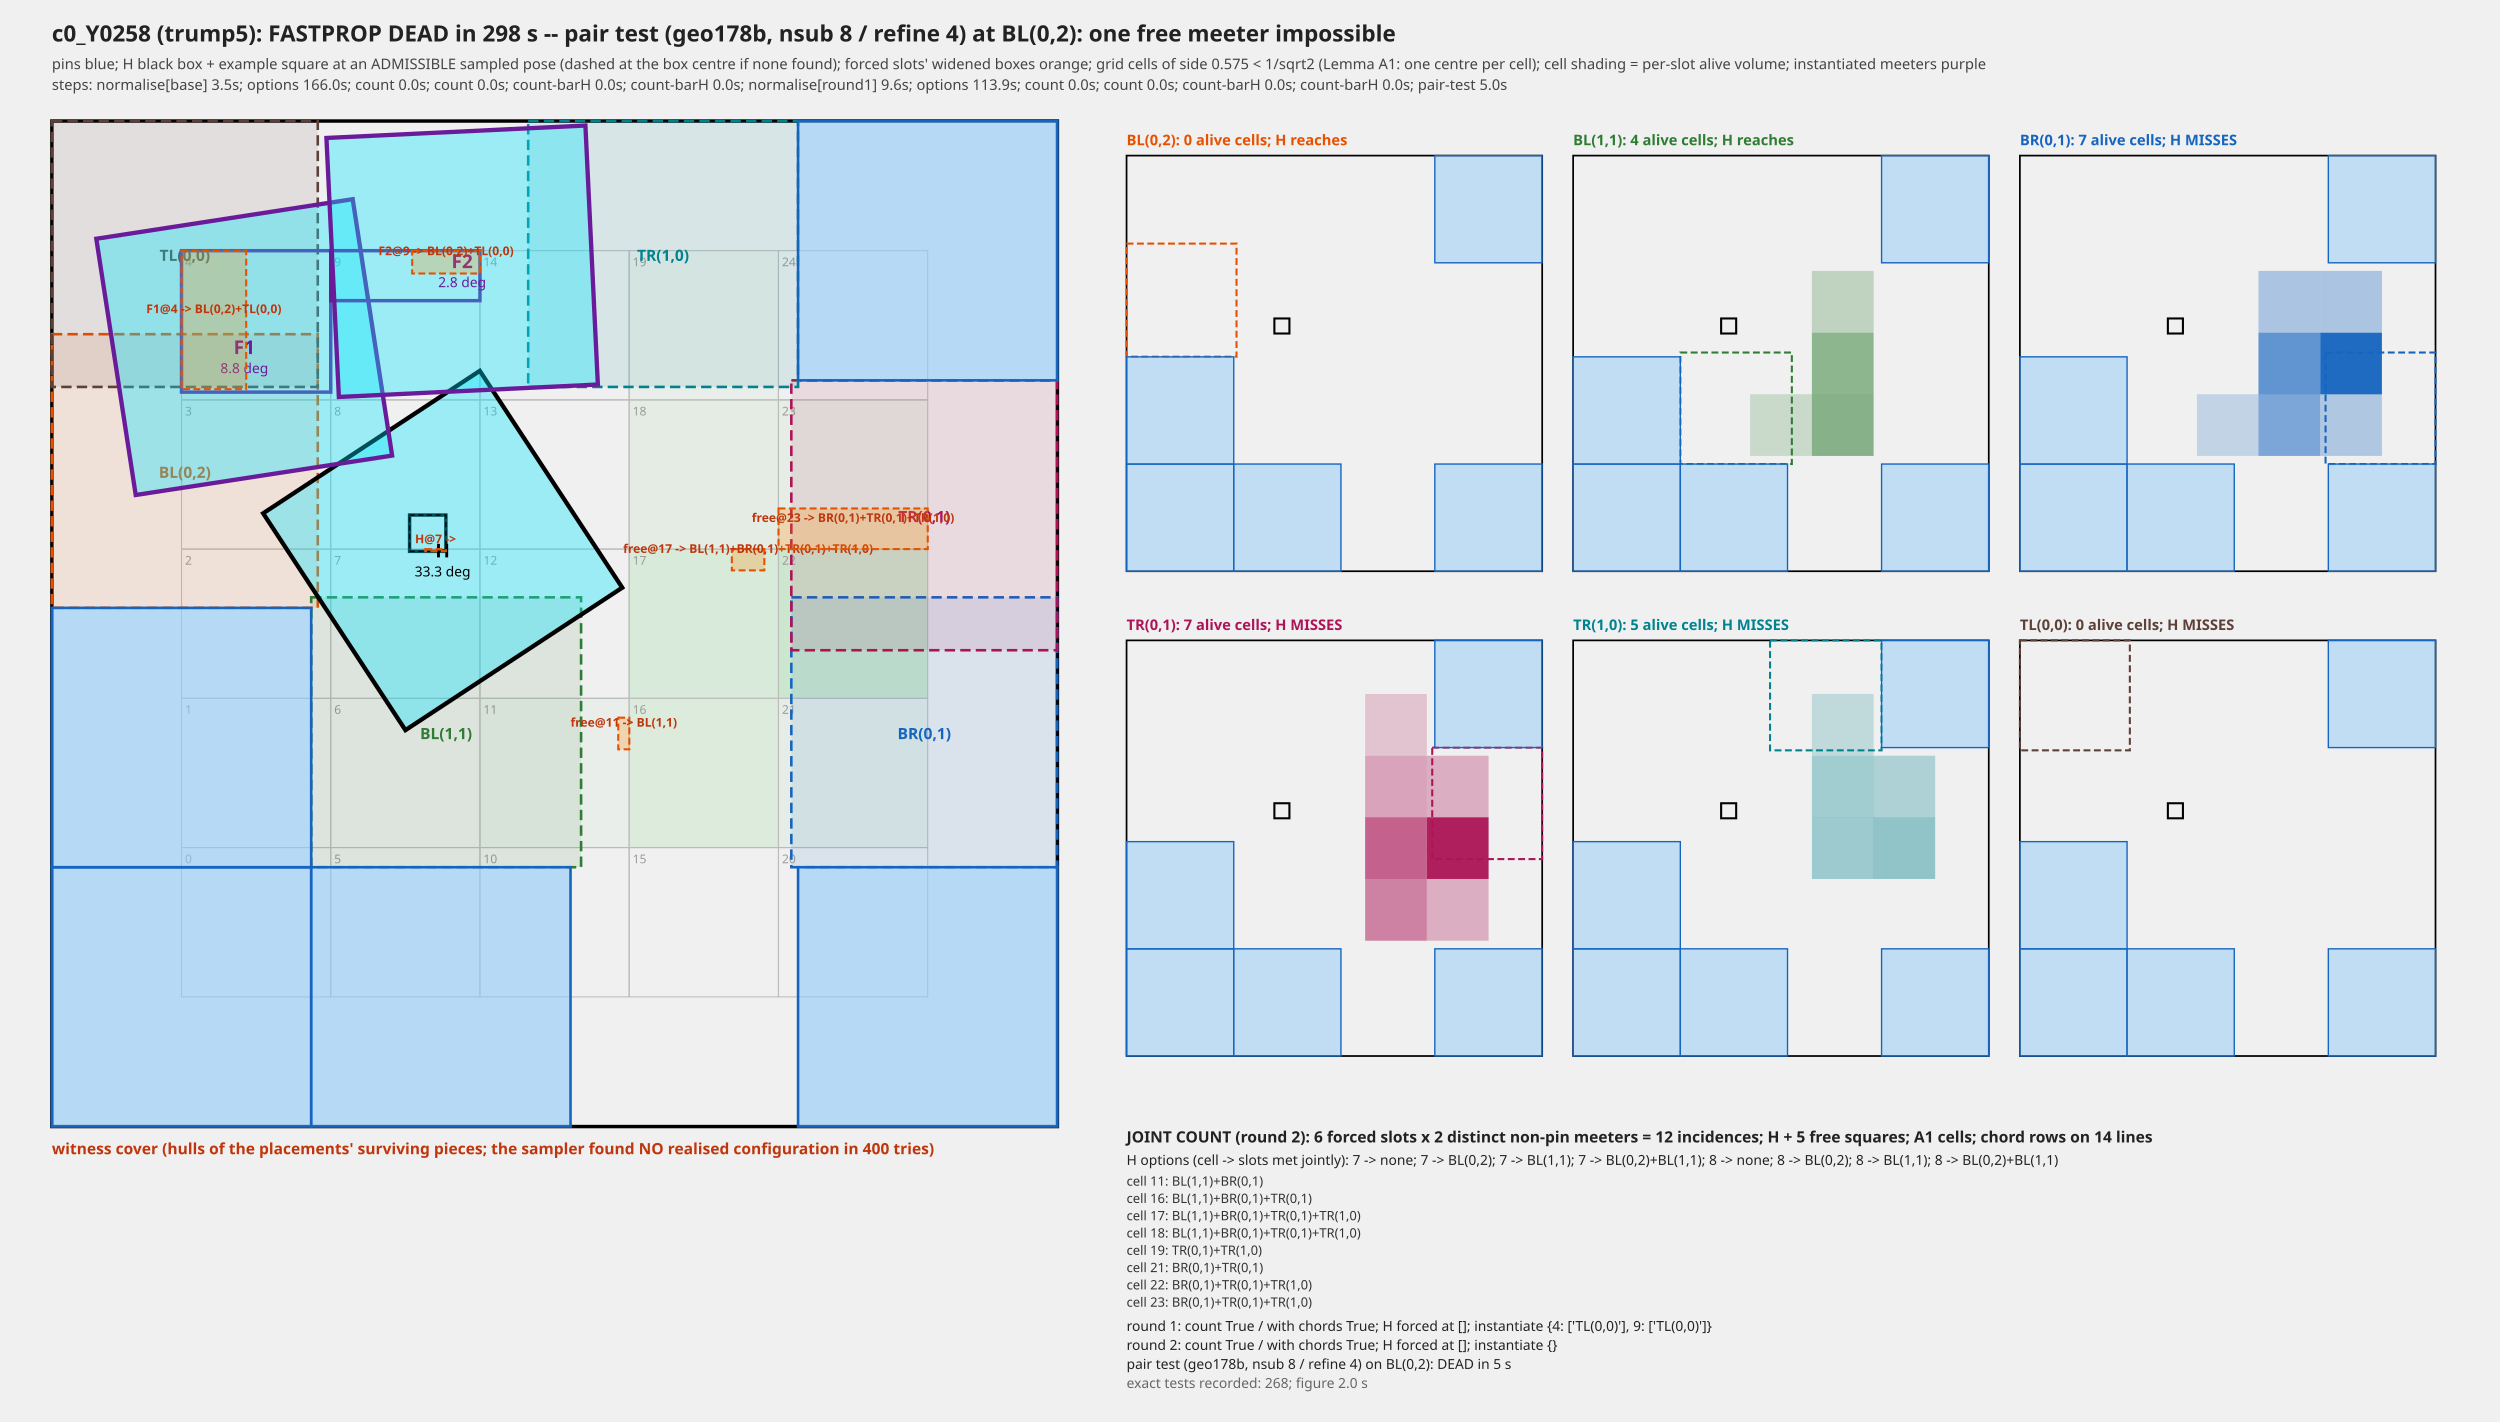
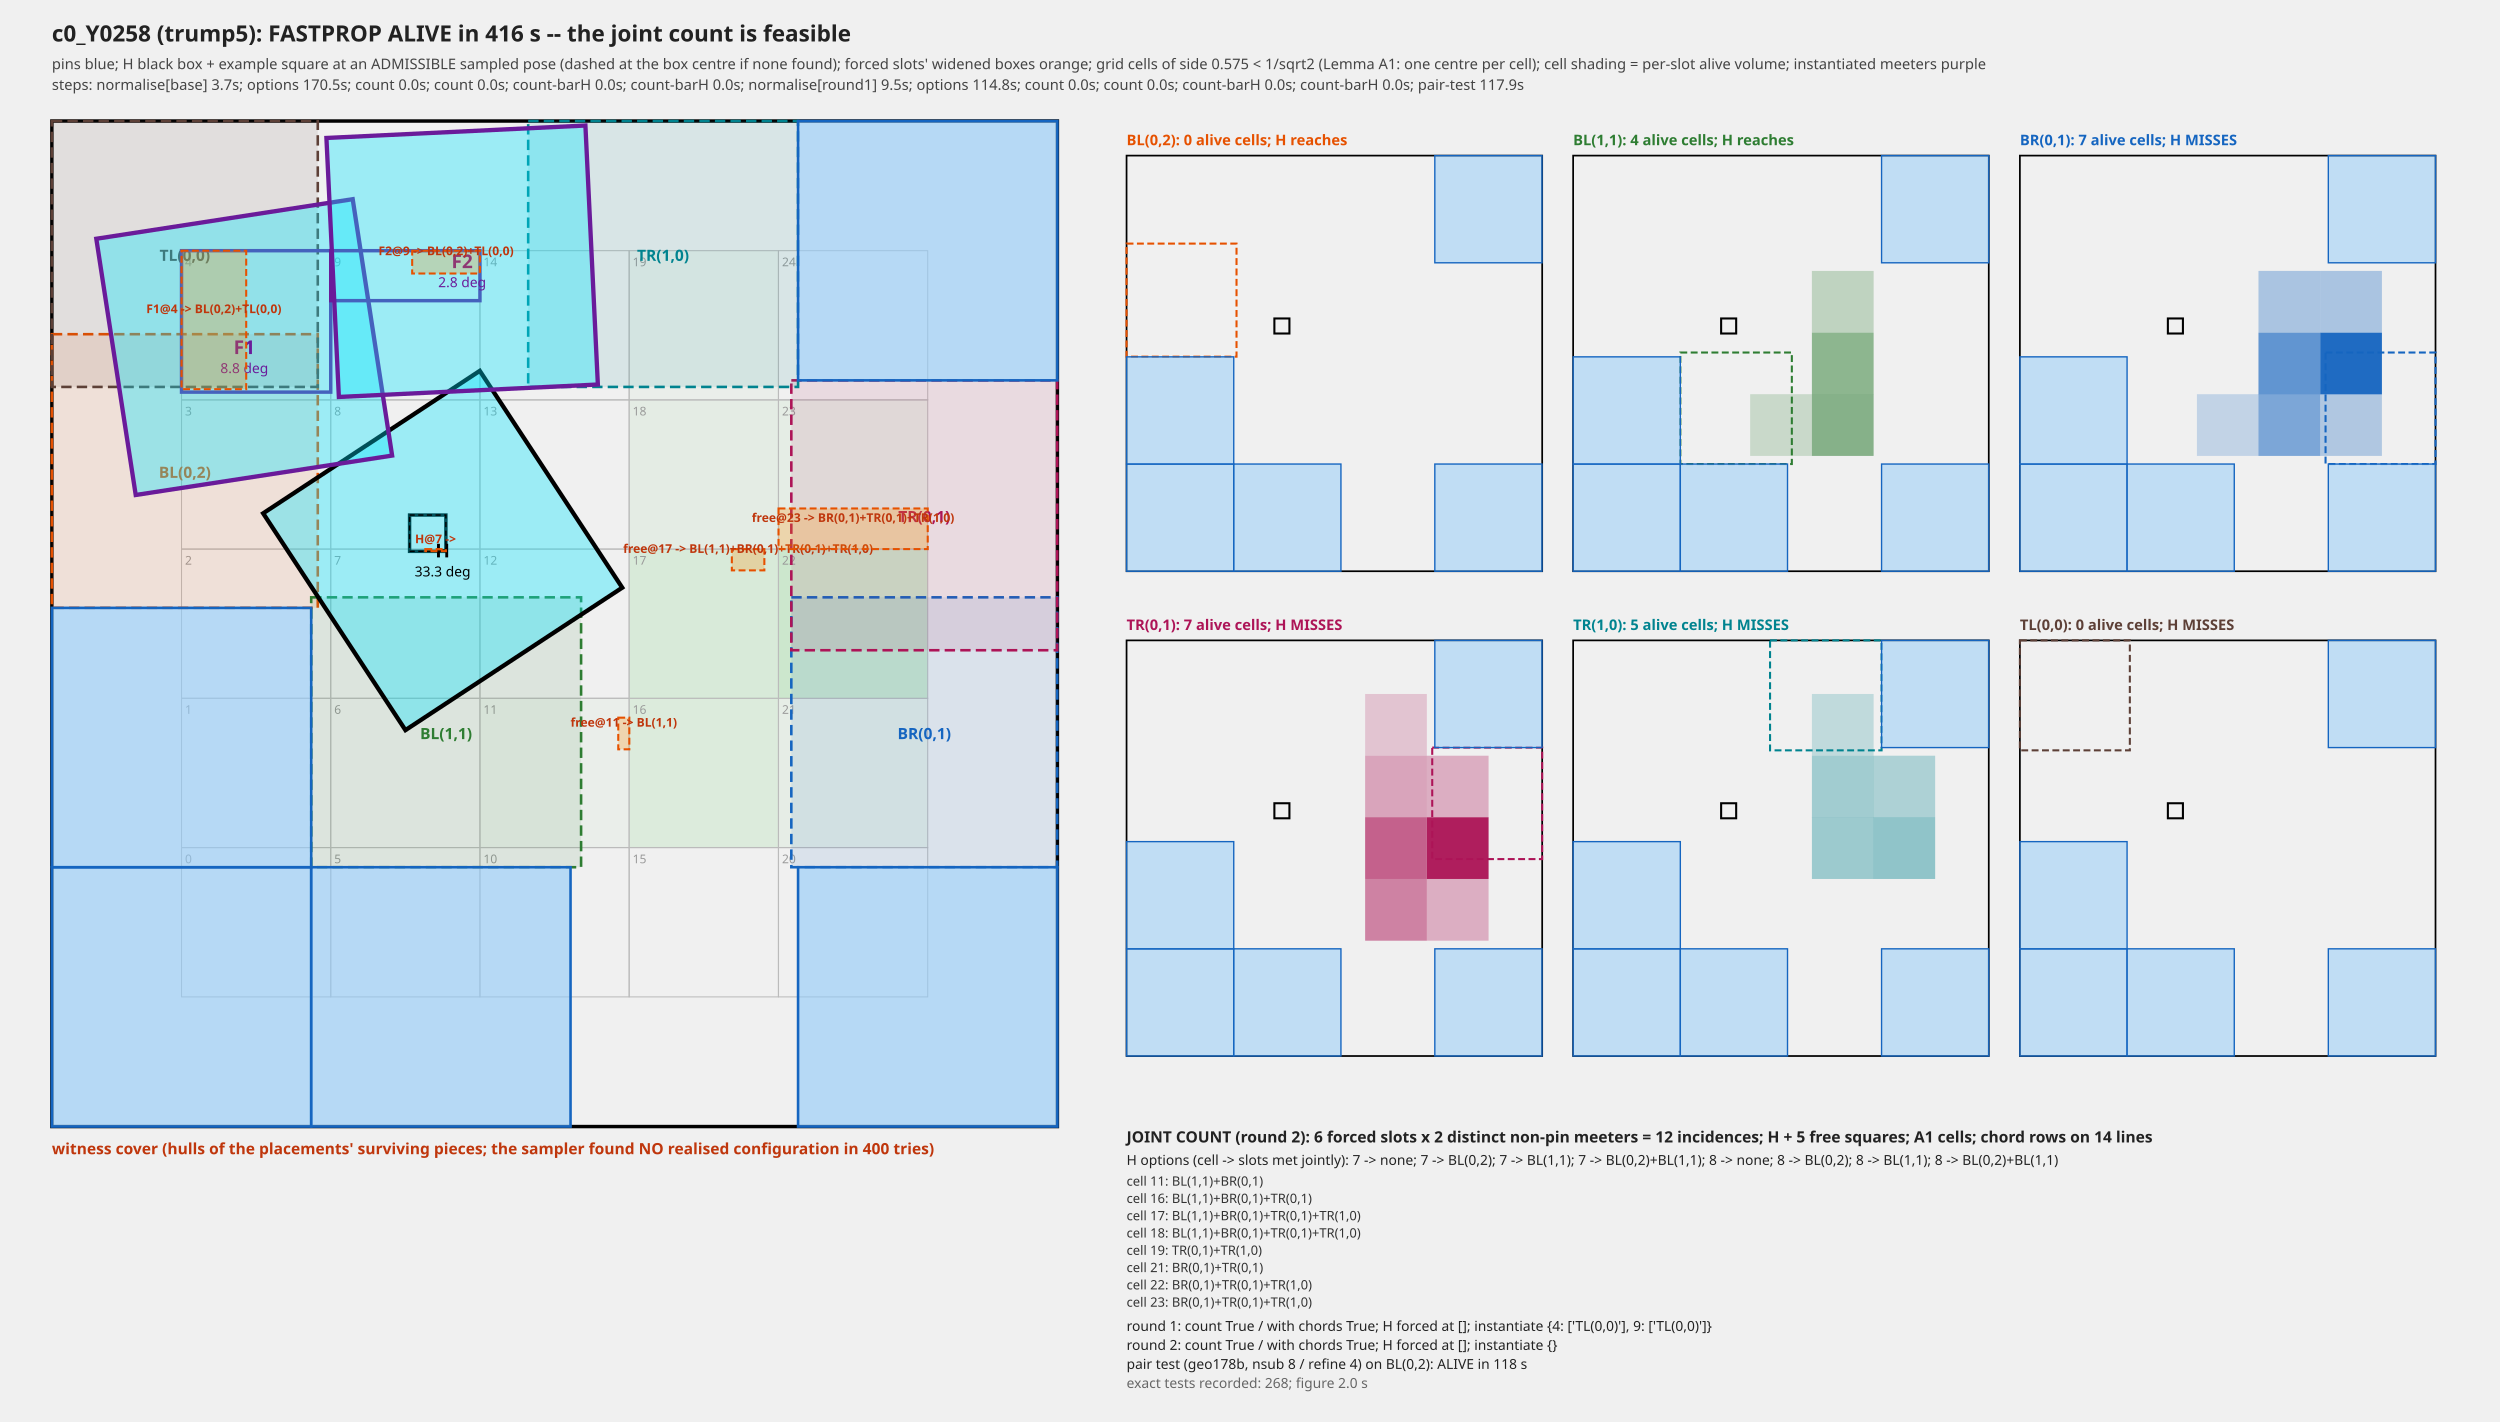
<svg xmlns="http://www.w3.org/2000/svg" width="1446" height="822" font-family="Segoe UI, sans-serif" style="background:#fff">
-   <text x="30.0" y="24.0" font-size="13" fill="#222" text-anchor="start" font-weight="bold">c0_Y0258 (trump5): FASTPROP DEAD in 298 s -- pair test (geo178b, nsub 8 / refine 4) at BL(0,2): one free meeter impossible</text>
+   <text x="30.0" y="24.0" font-size="13" fill="#222" text-anchor="start" font-weight="bold">c0_Y0258 (trump5): FASTPROP ALIVE in 416 s -- the joint count is feasible</text>
  <text x="30.0" y="40.0" font-size="8.5" fill="#444" text-anchor="start">pins blue; H black box + example square at an ADMISSIBLE sampled pose (dashed at the box centre if none found); forced slots' widened boxes orange; grid cells of side 0.575 &lt; 1/sqrt2 (Lemma A1: one centre per cell); cell shading = per-slot alive volume; instantiated meeters purple</text>
-   <text x="30.0" y="52.0" font-size="8.5" fill="#444" text-anchor="start">steps: normalise[base] 3.5s; options 166.0s; count 0.0s; count 0.0s; count-barH 0.0s; count-barH 0.0s; normalise[round1] 9.6s; options 113.9s; count 0.0s; count 0.0s; count-barH 0.0s; count-barH 0.0s; pair-test 5.0s</text>
+   <text x="30.0" y="52.0" font-size="8.5" fill="#444" text-anchor="start">steps: normalise[base] 3.7s; options 170.5s; count 0.0s; count 0.0s; count-barH 0.0s; count-barH 0.0s; normalise[round1] 9.5s; options 114.8s; count 0.0s; count 0.0s; count-barH 0.0s; count-barH 0.0s; pair-test 117.9s</text>
  <rect x="30.0" y="70.0" width="581.6" height="581.6" fill="none" stroke="#000" stroke-width="2" />
  <rect x="105.0" y="490.3" width="86.3" height="86.3" fill="#fff" fill-opacity="0.00" stroke="#bbb" stroke-width="0.6" />
  <text x="107.0" y="499.3" font-size="7" fill="#999" text-anchor="start">0</text>
  <rect x="105.0" y="403.9" width="86.3" height="86.3" fill="#fff" fill-opacity="0.00" stroke="#bbb" stroke-width="0.6" />
  <text x="107.0" y="412.9" font-size="7" fill="#999" text-anchor="start">1</text>
  <rect x="105.0" y="317.6" width="86.3" height="86.3" fill="#fff" fill-opacity="0.00" stroke="#bbb" stroke-width="0.6" />
  <text x="107.0" y="326.6" font-size="7" fill="#999" text-anchor="start">2</text>
  <rect x="105.0" y="231.3" width="86.3" height="86.3" fill="#fff" fill-opacity="0.00" stroke="#bbb" stroke-width="0.6" />
  <text x="107.0" y="240.3" font-size="7" fill="#999" text-anchor="start">3</text>
  <rect x="105.0" y="145.0" width="86.3" height="86.3" fill="#fff" fill-opacity="0.00" stroke="#bbb" stroke-width="0.6" />
  <text x="107.0" y="154.0" font-size="7" fill="#999" text-anchor="start">4</text>
  <rect x="191.3" y="490.3" width="86.3" height="86.3" fill="#fff" fill-opacity="0.00" stroke="#bbb" stroke-width="0.6" />
  <text x="193.3" y="499.3" font-size="7" fill="#999" text-anchor="start">5</text>
  <rect x="191.3" y="403.9" width="86.3" height="86.3" fill="#fff" fill-opacity="0.00" stroke="#bbb" stroke-width="0.6" />
  <text x="193.3" y="412.9" font-size="7" fill="#999" text-anchor="start">6</text>
  <rect x="191.3" y="317.6" width="86.3" height="86.3" fill="#fff" fill-opacity="0.00" stroke="#bbb" stroke-width="0.6" />
  <text x="193.3" y="326.6" font-size="7" fill="#999" text-anchor="start">7</text>
  <rect x="191.3" y="231.3" width="86.3" height="86.3" fill="#fff" fill-opacity="0.00" stroke="#bbb" stroke-width="0.6" />
  <text x="193.3" y="240.3" font-size="7" fill="#999" text-anchor="start">8</text>
  <rect x="191.3" y="145.0" width="86.3" height="86.3" fill="#fff" fill-opacity="0.00" stroke="#bbb" stroke-width="0.6" />
  <text x="193.3" y="154.0" font-size="7" fill="#999" text-anchor="start">9</text>
  <rect x="277.6" y="490.3" width="86.3" height="86.3" fill="#fff" fill-opacity="0.00" stroke="#bbb" stroke-width="0.6" />
  <text x="279.6" y="499.3" font-size="7" fill="#999" text-anchor="start">10</text>
  <rect x="277.6" y="403.9" width="86.3" height="86.3" fill="#c8e6c9" fill-opacity="0.16" stroke="#bbb" stroke-width="0.6" />
  <text x="279.6" y="412.9" font-size="7" fill="#999" text-anchor="start">11</text>
  <rect x="277.6" y="317.6" width="86.3" height="86.3" fill="#fff" fill-opacity="0.00" stroke="#bbb" stroke-width="0.6" />
  <text x="279.6" y="326.6" font-size="7" fill="#999" text-anchor="start">12</text>
  <rect x="277.6" y="231.3" width="86.3" height="86.3" fill="#fff" fill-opacity="0.00" stroke="#bbb" stroke-width="0.6" />
  <text x="279.6" y="240.3" font-size="7" fill="#999" text-anchor="start">13</text>
  <rect x="277.6" y="145.0" width="86.3" height="86.3" fill="#fff" fill-opacity="0.00" stroke="#bbb" stroke-width="0.6" />
  <text x="279.6" y="154.0" font-size="7" fill="#999" text-anchor="start">14</text>
  <rect x="363.9" y="490.3" width="86.3" height="86.3" fill="#fff" fill-opacity="0.00" stroke="#bbb" stroke-width="0.6" />
  <text x="365.9" y="499.3" font-size="7" fill="#999" text-anchor="start">15</text>
  <rect x="363.9" y="403.9" width="86.3" height="86.3" fill="#c8e6c9" fill-opacity="0.49" stroke="#bbb" stroke-width="0.6" />
  <text x="365.9" y="412.9" font-size="7" fill="#999" text-anchor="start">16</text>
  <rect x="363.9" y="317.6" width="86.3" height="86.3" fill="#c8e6c9" fill-opacity="0.60" stroke="#bbb" stroke-width="0.6" />
  <text x="365.9" y="326.6" font-size="7" fill="#999" text-anchor="start">17</text>
  <rect x="363.9" y="231.3" width="86.3" height="86.3" fill="#c8e6c9" fill-opacity="0.29" stroke="#bbb" stroke-width="0.6" />
  <text x="365.9" y="240.3" font-size="7" fill="#999" text-anchor="start">18</text>
  <rect x="363.9" y="145.0" width="86.3" height="86.3" fill="#c8e6c9" fill-opacity="0.15" stroke="#bbb" stroke-width="0.6" />
  <text x="365.9" y="154.0" font-size="7" fill="#999" text-anchor="start">19</text>
  <rect x="450.3" y="490.3" width="86.3" height="86.3" fill="#fff" fill-opacity="0.00" stroke="#bbb" stroke-width="0.6" />
  <text x="452.3" y="499.3" font-size="7" fill="#999" text-anchor="start">20</text>
  <rect x="450.3" y="403.9" width="86.3" height="86.3" fill="#c8e6c9" fill-opacity="0.25" stroke="#bbb" stroke-width="0.6" />
  <text x="452.3" y="412.9" font-size="7" fill="#999" text-anchor="start">21</text>
  <rect x="450.3" y="317.6" width="86.3" height="86.3" fill="#c8e6c9" fill-opacity="0.90" stroke="#bbb" stroke-width="0.6" />
  <text x="452.3" y="326.6" font-size="7" fill="#999" text-anchor="start">22</text>
  <rect x="450.3" y="231.3" width="86.3" height="86.3" fill="#c8e6c9" fill-opacity="0.27" stroke="#bbb" stroke-width="0.6" />
  <text x="452.3" y="240.3" font-size="7" fill="#999" text-anchor="start">23</text>
  <rect x="450.3" y="145.0" width="86.3" height="86.3" fill="#fff" fill-opacity="0.00" stroke="#bbb" stroke-width="0.6" />
  <text x="452.3" y="154.0" font-size="7" fill="#999" text-anchor="start">24</text>
  <rect x="30.0" y="193.3" width="153.8" height="158.3" fill="#e65100" fill-opacity="0.10" stroke="#e65100" stroke-width="1.5" stroke-dasharray="6,3" />
  <text x="106.9" y="276.4" font-size="9" fill="#e65100" text-anchor="middle" font-weight="bold">BL(0,2)</text>
  <rect x="180.0" y="345.5" width="156.1" height="156.1" fill="#2e7d32" fill-opacity="0.10" stroke="#2e7d32" stroke-width="1.5" stroke-dasharray="6,3" />
  <text x="258.0" y="427.5" font-size="9" fill="#2e7d32" text-anchor="middle" font-weight="bold">BL(1,1)</text>
  <rect x="457.7" y="345.5" width="153.8" height="156.1" fill="#1565c0" fill-opacity="0.10" stroke="#1565c0" stroke-width="1.5" stroke-dasharray="6,3" />
  <text x="534.6" y="427.5" font-size="9" fill="#1565c0" text-anchor="middle" font-weight="bold">BR(0,1)</text>
  <rect x="457.7" y="220.0" width="153.8" height="156.1" fill="#ad1457" fill-opacity="0.10" stroke="#ad1457" stroke-width="1.5" stroke-dasharray="6,3" />
  <text x="534.6" y="302.0" font-size="9" fill="#ad1457" text-anchor="middle" font-weight="bold">TR(0,1)</text>
  <rect x="305.5" y="70.0" width="156.1" height="153.8" fill="#00838f" fill-opacity="0.10" stroke="#00838f" stroke-width="1.5" stroke-dasharray="6,3" />
  <text x="383.5" y="150.9" font-size="9" fill="#00838f" text-anchor="middle" font-weight="bold">TR(1,0)</text>
  <rect x="30.0" y="70.0" width="153.8" height="153.8" fill="#5d4037" fill-opacity="0.10" stroke="#5d4037" stroke-width="1.5" stroke-dasharray="6,3" />
  <text x="106.9" y="150.9" font-size="9" fill="#5d4037" text-anchor="middle" font-weight="bold">TL(0,0)</text>
  <polygon points="30.0,651.6 180.0,651.6 180.0,501.6 30.0,501.6" fill="#90caf9" fill-opacity="0.60" stroke="#1565c0" stroke-width="1.5" />
  <polygon points="180.0,651.6 330.0,651.6 330.0,501.6 180.0,501.6" fill="#90caf9" fill-opacity="0.60" stroke="#1565c0" stroke-width="1.5" />
  <polygon points="30.0,501.6 180.0,501.6 180.0,351.6 30.0,351.6" fill="#90caf9" fill-opacity="0.60" stroke="#1565c0" stroke-width="1.5" />
  <polygon points="461.6,651.6 611.6,651.6 611.6,501.6 461.6,501.6" fill="#90caf9" fill-opacity="0.60" stroke="#1565c0" stroke-width="1.5" />
  <polygon points="461.6,220.0 611.6,220.0 611.6,70.0 461.6,70.0" fill="#90caf9" fill-opacity="0.60" stroke="#1565c0" stroke-width="1.5" />
  <rect x="236.9" y="297.9" width="21.0" height="21.0" fill="none" stroke="#000" stroke-width="2" />
  <polygon points="234.5,422.3 359.9,339.9 277.5,214.5 152.2,296.9" fill="#00e5ff" fill-opacity="0.35" stroke="#000" stroke-width="2.5" />
  <text x="256.0" y="322.4" font-size="11" fill="#000" text-anchor="middle" font-weight="bold">H</text>
  <text x="256.0" y="333.4" font-size="8" fill="#000" text-anchor="middle">33.3 deg</text>
  <rect x="105.0" y="145.0" width="86.3" height="81.8" fill="none" stroke="#6a1b9a" stroke-width="2" />
  <polygon points="78.5,286.3 226.8,263.5 204.0,115.2 55.7,138.1" fill="#00e5ff" fill-opacity="0.35" stroke="#6a1b9a" stroke-width="2.5" />
  <text x="141.3" y="204.8" font-size="11" fill="#6a1b9a" text-anchor="middle" font-weight="bold">F1</text>
  <text x="141.3" y="215.8" font-size="8" fill="#6a1b9a" text-anchor="middle">8.8 deg</text>
  <rect x="191.3" y="145.0" width="86.3" height="28.9" fill="none" stroke="#6a1b9a" stroke-width="2" />
  <polygon points="196.0,229.6 345.8,222.4 338.6,72.6 188.8,79.8" fill="#00e5ff" fill-opacity="0.35" stroke="#6a1b9a" stroke-width="2.5" />
  <text x="267.3" y="155.1" font-size="11" fill="#6a1b9a" text-anchor="middle" font-weight="bold">F2</text>
  <text x="267.3" y="166.1" font-size="8" fill="#6a1b9a" text-anchor="middle">2.8 deg</text>
  <rect x="236.9" y="297.9" width="21.0" height="21.0" fill="none" stroke="#000" stroke-width="0.8" stroke-dasharray="3,2" />
  <rect x="246.0" y="317.6" width="11.9" height="1.2" fill="#ff8f00" fill-opacity="0.25" stroke="#e65100" stroke-width="1.2" stroke-dasharray="4,2" />
  <text x="251.9" y="314.2" font-size="7" fill="#bf360c" text-anchor="middle" font-weight="bold">H@7 -&gt; </text>
  <rect x="105.0" y="145.0" width="37.4" height="80.1" fill="#ff8f00" fill-opacity="0.25" stroke="#e65100" stroke-width="1.2" stroke-dasharray="4,2" />
  <text x="123.7" y="181.1" font-size="7" fill="#bf360c" text-anchor="middle" font-weight="bold">F1@4 -&gt; BL(0,2)+TL(0,0)</text>
  <rect x="238.4" y="145.0" width="39.2" height="13.2" fill="#ff8f00" fill-opacity="0.25" stroke="#e65100" stroke-width="1.2" stroke-dasharray="4,2" />
  <text x="258.0" y="147.6" font-size="7" fill="#bf360c" text-anchor="middle" font-weight="bold">F2@9 -&gt; BL(0,2)+TL(0,0)</text>
  <rect x="357.6" y="415.1" width="6.4" height="18.3" fill="#ff8f00" fill-opacity="0.25" stroke="#e65100" stroke-width="1.2" stroke-dasharray="4,2" />
  <text x="360.8" y="420.3" font-size="7" fill="#bf360c" text-anchor="middle" font-weight="bold">free@11 -&gt; BL(1,1)</text>
  <rect x="423.3" y="317.6" width="18.8" height="12.3" fill="#ff8f00" fill-opacity="0.25" stroke="#e65100" stroke-width="1.2" stroke-dasharray="4,2" />
  <text x="432.7" y="319.8" font-size="7" fill="#bf360c" text-anchor="middle" font-weight="bold">free@17 -&gt; BL(1,1)+BR(0,1)+TR(0,1)+TR(1,0)</text>
  <rect x="450.3" y="294.1" width="86.3" height="23.5" fill="#ff8f00" fill-opacity="0.25" stroke="#e65100" stroke-width="1.2" stroke-dasharray="4,2" />
  <text x="493.4" y="301.9" font-size="7" fill="#bf360c" text-anchor="middle" font-weight="bold">free@23 -&gt; BR(0,1)+TR(0,1)+TR(1,0)</text>
  <text x="30.0" y="667.6" font-size="9" fill="#bf360c" text-anchor="start" font-weight="bold">witness cover (hulls of the placements' surviving pieces; the sampler found NO realised configuration in 400 tries)</text>
  <text x="651.6" y="84.0" font-size="8.5" fill="#e65100" text-anchor="start" font-weight="bold">BL(0,2): 0 alive cells; H reaches</text>
  <rect x="651.6" y="90.0" width="240.4" height="240.4" fill="none" stroke="#000" stroke-width="1" />
  <rect x="651.6" y="140.9" width="63.6" height="65.4" fill="none" stroke="#e65100" stroke-width="1.2" stroke-dasharray="4,2" />
  <rect x="651.6" y="268.4" width="62.0" height="62.0" fill="#90caf9" fill-opacity="0.5" stroke="#1565c0" stroke-width="0.8" />
  <rect x="713.6" y="268.4" width="62.0" height="62.0" fill="#90caf9" fill-opacity="0.5" stroke="#1565c0" stroke-width="0.8" />
  <rect x="651.6" y="206.4" width="62.0" height="62.0" fill="#90caf9" fill-opacity="0.5" stroke="#1565c0" stroke-width="0.8" />
  <rect x="829.9" y="268.4" width="62.0" height="62.0" fill="#90caf9" fill-opacity="0.5" stroke="#1565c0" stroke-width="0.8" />
  <rect x="829.9" y="90.0" width="62.0" height="62.0" fill="#90caf9" fill-opacity="0.5" stroke="#1565c0" stroke-width="0.8" />
  <rect x="737.1" y="184.2" width="8.7" height="8.7" fill="none" stroke="#000" stroke-width="1.2" />
  <text x="909.9" y="84.0" font-size="8.5" fill="#2e7d32" text-anchor="start" font-weight="bold">BL(1,1): 4 alive cells; H reaches</text>
  <rect x="909.9" y="90.0" width="240.4" height="240.4" fill="none" stroke="#000" stroke-width="1" />
  <rect x="1012.3" y="228.0" width="35.7" height="35.7" fill="#2e7d32" fill-opacity="0.20" stroke="none" />
  <rect x="1048.0" y="228.0" width="35.7" height="35.7" fill="#2e7d32" fill-opacity="0.54" stroke="none" />
  <rect x="1048.0" y="192.4" width="35.7" height="35.7" fill="#2e7d32" fill-opacity="0.51" stroke="none" />
  <rect x="1048.0" y="156.7" width="35.7" height="35.7" fill="#2e7d32" fill-opacity="0.25" stroke="none" />
  <rect x="971.9" y="203.9" width="64.5" height="64.5" fill="none" stroke="#2e7d32" stroke-width="1.2" stroke-dasharray="4,2" />
  <rect x="909.9" y="268.4" width="62.0" height="62.0" fill="#90caf9" fill-opacity="0.5" stroke="#1565c0" stroke-width="0.8" />
  <rect x="971.9" y="268.4" width="62.0" height="62.0" fill="#90caf9" fill-opacity="0.5" stroke="#1565c0" stroke-width="0.8" />
  <rect x="909.9" y="206.4" width="62.0" height="62.0" fill="#90caf9" fill-opacity="0.5" stroke="#1565c0" stroke-width="0.8" />
  <rect x="1088.3" y="268.4" width="62.0" height="62.0" fill="#90caf9" fill-opacity="0.5" stroke="#1565c0" stroke-width="0.8" />
  <rect x="1088.3" y="90.0" width="62.0" height="62.0" fill="#90caf9" fill-opacity="0.5" stroke="#1565c0" stroke-width="0.8" />
  <rect x="995.5" y="184.2" width="8.7" height="8.7" fill="none" stroke="#000" stroke-width="1.2" />
  <text x="1168.3" y="84.0" font-size="8.5" fill="#1565c0" text-anchor="start" font-weight="bold">BR(0,1): 7 alive cells; H MISSES</text>
  <rect x="1168.3" y="90.0" width="240.4" height="240.4" fill="none" stroke="#000" stroke-width="1" />
  <rect x="1270.7" y="228.0" width="35.7" height="35.7" fill="#1565c0" fill-opacity="0.21" stroke="none" />
  <rect x="1306.3" y="228.0" width="35.7" height="35.7" fill="#1565c0" fill-opacity="0.53" stroke="none" />
  <rect x="1306.3" y="192.4" width="35.7" height="35.7" fill="#1565c0" fill-opacity="0.65" stroke="none" />
  <rect x="1306.3" y="156.7" width="35.7" height="35.7" fill="#1565c0" fill-opacity="0.32" stroke="none" />
  <rect x="1342.0" y="228.0" width="35.7" height="35.7" fill="#1565c0" fill-opacity="0.29" stroke="none" />
  <rect x="1342.0" y="192.4" width="35.7" height="35.7" fill="#1565c0" fill-opacity="0.95" stroke="none" />
  <rect x="1342.0" y="156.7" width="35.7" height="35.7" fill="#1565c0" fill-opacity="0.32" stroke="none" />
  <rect x="1345.1" y="203.9" width="63.6" height="64.5" fill="none" stroke="#1565c0" stroke-width="1.2" stroke-dasharray="4,2" />
  <rect x="1168.3" y="268.4" width="62.0" height="62.0" fill="#90caf9" fill-opacity="0.5" stroke="#1565c0" stroke-width="0.8" />
  <rect x="1230.3" y="268.4" width="62.0" height="62.0" fill="#90caf9" fill-opacity="0.5" stroke="#1565c0" stroke-width="0.8" />
  <rect x="1168.3" y="206.4" width="62.0" height="62.0" fill="#90caf9" fill-opacity="0.5" stroke="#1565c0" stroke-width="0.8" />
  <rect x="1346.7" y="268.4" width="62.0" height="62.0" fill="#90caf9" fill-opacity="0.5" stroke="#1565c0" stroke-width="0.8" />
  <rect x="1346.7" y="90.0" width="62.0" height="62.0" fill="#90caf9" fill-opacity="0.5" stroke="#1565c0" stroke-width="0.8" />
  <rect x="1253.9" y="184.2" width="8.7" height="8.7" fill="none" stroke="#000" stroke-width="1.2" />
  <text x="651.6" y="364.4" font-size="8.5" fill="#ad1457" text-anchor="start" font-weight="bold">TR(0,1): 7 alive cells; H MISSES</text>
  <rect x="651.6" y="370.4" width="240.4" height="240.4" fill="none" stroke="#000" stroke-width="1" />
  <rect x="789.6" y="508.4" width="35.7" height="35.7" fill="#ad1457" fill-opacity="0.50" stroke="none" />
  <rect x="789.6" y="472.7" width="35.7" height="35.7" fill="#ad1457" fill-opacity="0.65" stroke="none" />
  <rect x="789.6" y="437.1" width="35.7" height="35.7" fill="#ad1457" fill-opacity="0.34" stroke="none" />
  <rect x="789.6" y="401.4" width="35.7" height="35.7" fill="#ad1457" fill-opacity="0.20" stroke="none" />
  <rect x="825.3" y="508.4" width="35.7" height="35.7" fill="#ad1457" fill-opacity="0.30" stroke="none" />
  <rect x="825.3" y="472.7" width="35.7" height="35.7" fill="#ad1457" fill-opacity="0.95" stroke="none" />
  <rect x="825.3" y="437.1" width="35.7" height="35.7" fill="#ad1457" fill-opacity="0.30" stroke="none" />
  <rect x="828.4" y="432.4" width="63.6" height="64.5" fill="none" stroke="#ad1457" stroke-width="1.2" stroke-dasharray="4,2" />
  <rect x="651.6" y="548.8" width="62.0" height="62.0" fill="#90caf9" fill-opacity="0.5" stroke="#1565c0" stroke-width="0.8" />
  <rect x="713.6" y="548.8" width="62.0" height="62.0" fill="#90caf9" fill-opacity="0.5" stroke="#1565c0" stroke-width="0.8" />
  <rect x="651.6" y="486.8" width="62.0" height="62.0" fill="#90caf9" fill-opacity="0.5" stroke="#1565c0" stroke-width="0.8" />
  <rect x="829.9" y="548.8" width="62.0" height="62.0" fill="#90caf9" fill-opacity="0.5" stroke="#1565c0" stroke-width="0.8" />
  <rect x="829.9" y="370.4" width="62.0" height="62.0" fill="#90caf9" fill-opacity="0.5" stroke="#1565c0" stroke-width="0.8" />
  <rect x="737.1" y="464.6" width="8.7" height="8.7" fill="none" stroke="#000" stroke-width="1.2" />
  <text x="909.9" y="364.4" font-size="8.5" fill="#00838f" text-anchor="start" font-weight="bold">TR(1,0): 5 alive cells; H MISSES</text>
  <rect x="909.9" y="370.4" width="240.4" height="240.4" fill="none" stroke="#000" stroke-width="1" />
  <rect x="1048.0" y="472.7" width="35.7" height="35.7" fill="#00838f" fill-opacity="0.35" stroke="none" />
  <rect x="1048.0" y="437.1" width="35.7" height="35.7" fill="#00838f" fill-opacity="0.33" stroke="none" />
  <rect x="1048.0" y="401.4" width="35.7" height="35.7" fill="#00838f" fill-opacity="0.20" stroke="none" />
  <rect x="1083.6" y="472.7" width="35.7" height="35.7" fill="#00838f" fill-opacity="0.40" stroke="none" />
  <rect x="1083.6" y="437.1" width="35.7" height="35.7" fill="#00838f" fill-opacity="0.28" stroke="none" />
  <rect x="1023.8" y="370.4" width="64.5" height="63.6" fill="none" stroke="#00838f" stroke-width="1.2" stroke-dasharray="4,2" />
  <rect x="909.9" y="548.8" width="62.0" height="62.0" fill="#90caf9" fill-opacity="0.5" stroke="#1565c0" stroke-width="0.8" />
  <rect x="971.9" y="548.8" width="62.0" height="62.0" fill="#90caf9" fill-opacity="0.5" stroke="#1565c0" stroke-width="0.8" />
  <rect x="909.9" y="486.8" width="62.0" height="62.0" fill="#90caf9" fill-opacity="0.5" stroke="#1565c0" stroke-width="0.8" />
  <rect x="1088.3" y="548.8" width="62.0" height="62.0" fill="#90caf9" fill-opacity="0.5" stroke="#1565c0" stroke-width="0.8" />
  <rect x="1088.3" y="370.4" width="62.0" height="62.0" fill="#90caf9" fill-opacity="0.5" stroke="#1565c0" stroke-width="0.8" />
  <rect x="995.5" y="464.6" width="8.7" height="8.7" fill="none" stroke="#000" stroke-width="1.2" />
  <text x="1168.3" y="364.4" font-size="8.5" fill="#5d4037" text-anchor="start" font-weight="bold">TL(0,0): 0 alive cells; H MISSES</text>
  <rect x="1168.3" y="370.4" width="240.4" height="240.4" fill="none" stroke="#000" stroke-width="1" />
  <rect x="1168.3" y="370.4" width="63.6" height="63.6" fill="none" stroke="#5d4037" stroke-width="1.2" stroke-dasharray="4,2" />
  <rect x="1168.3" y="548.8" width="62.0" height="62.0" fill="#90caf9" fill-opacity="0.5" stroke="#1565c0" stroke-width="0.8" />
  <rect x="1230.3" y="548.8" width="62.0" height="62.0" fill="#90caf9" fill-opacity="0.5" stroke="#1565c0" stroke-width="0.8" />
  <rect x="1168.3" y="486.8" width="62.0" height="62.0" fill="#90caf9" fill-opacity="0.5" stroke="#1565c0" stroke-width="0.8" />
  <rect x="1346.7" y="548.8" width="62.0" height="62.0" fill="#90caf9" fill-opacity="0.5" stroke="#1565c0" stroke-width="0.8" />
  <rect x="1346.7" y="370.4" width="62.0" height="62.0" fill="#90caf9" fill-opacity="0.5" stroke="#1565c0" stroke-width="0.8" />
  <rect x="1253.9" y="464.6" width="8.7" height="8.7" fill="none" stroke="#000" stroke-width="1.2" />
  <text x="651.6" y="660.8" font-size="9" fill="#222" text-anchor="start" font-weight="bold">JOINT COUNT (round 2): 6 forced slots x 2 distinct non-pin meeters = 12 incidences; H + 5 free squares; A1 cells; chord rows on 14 lines</text>
  <text x="651.6" y="673.8" font-size="8" fill="#222" text-anchor="start">H options (cell -&gt; slots met jointly): 7 -&gt; none; 7 -&gt; BL(0,2); 7 -&gt; BL(1,1); 7 -&gt; BL(0,2)+BL(1,1); 8 -&gt; none; 8 -&gt; BL(0,2); 8 -&gt; BL(1,1); 8 -&gt; BL(0,2)+BL(1,1)</text>
  <text x="651.6" y="685.8" font-size="7.5" fill="#333" text-anchor="start">cell 11: BL(1,1)+BR(0,1)</text>
  <text x="651.6" y="695.8" font-size="7.5" fill="#333" text-anchor="start">cell 16: BL(1,1)+BR(0,1)+TR(0,1)</text>
  <text x="651.6" y="705.8" font-size="7.5" fill="#333" text-anchor="start">cell 17: BL(1,1)+BR(0,1)+TR(0,1)+TR(1,0)</text>
  <text x="651.6" y="715.8" font-size="7.5" fill="#333" text-anchor="start">cell 18: BL(1,1)+BR(0,1)+TR(0,1)+TR(1,0)</text>
  <text x="651.6" y="725.8" font-size="7.5" fill="#333" text-anchor="start">cell 19: TR(0,1)+TR(1,0)</text>
  <text x="651.6" y="735.8" font-size="7.5" fill="#333" text-anchor="start">cell 21: BR(0,1)+TR(0,1)</text>
  <text x="651.6" y="745.8" font-size="7.5" fill="#333" text-anchor="start">cell 22: BR(0,1)+TR(0,1)+TR(1,0)</text>
  <text x="651.6" y="755.8" font-size="7.5" fill="#333" text-anchor="start">cell 23: BR(0,1)+TR(0,1)+TR(1,0)</text>
  <text x="651.6" y="769.8" font-size="8" fill="#222" text-anchor="start">round 1: count True / with chords True; H forced at []; instantiate {4: ['TL(0,0)'], 9: ['TL(0,0)']}</text>
  <text x="651.6" y="780.8" font-size="8" fill="#222" text-anchor="start">round 2: count True / with chords True; H forced at []; instantiate {}</text>
-   <text x="651.6" y="791.8" font-size="8" fill="#222" text-anchor="start">pair test (geo178b, nsub 8 / refine 4) on BL(0,2): DEAD in 5 s</text>
+   <text x="651.6" y="791.8" font-size="8" fill="#222" text-anchor="start">pair test (geo178b, nsub 8 / refine 4) on BL(0,2): ALIVE in 118 s</text>
  <text x="651.6" y="802.8" font-size="8" fill="#666" text-anchor="start">exact tests recorded: 268; figure 2.0 s</text>
</svg>
